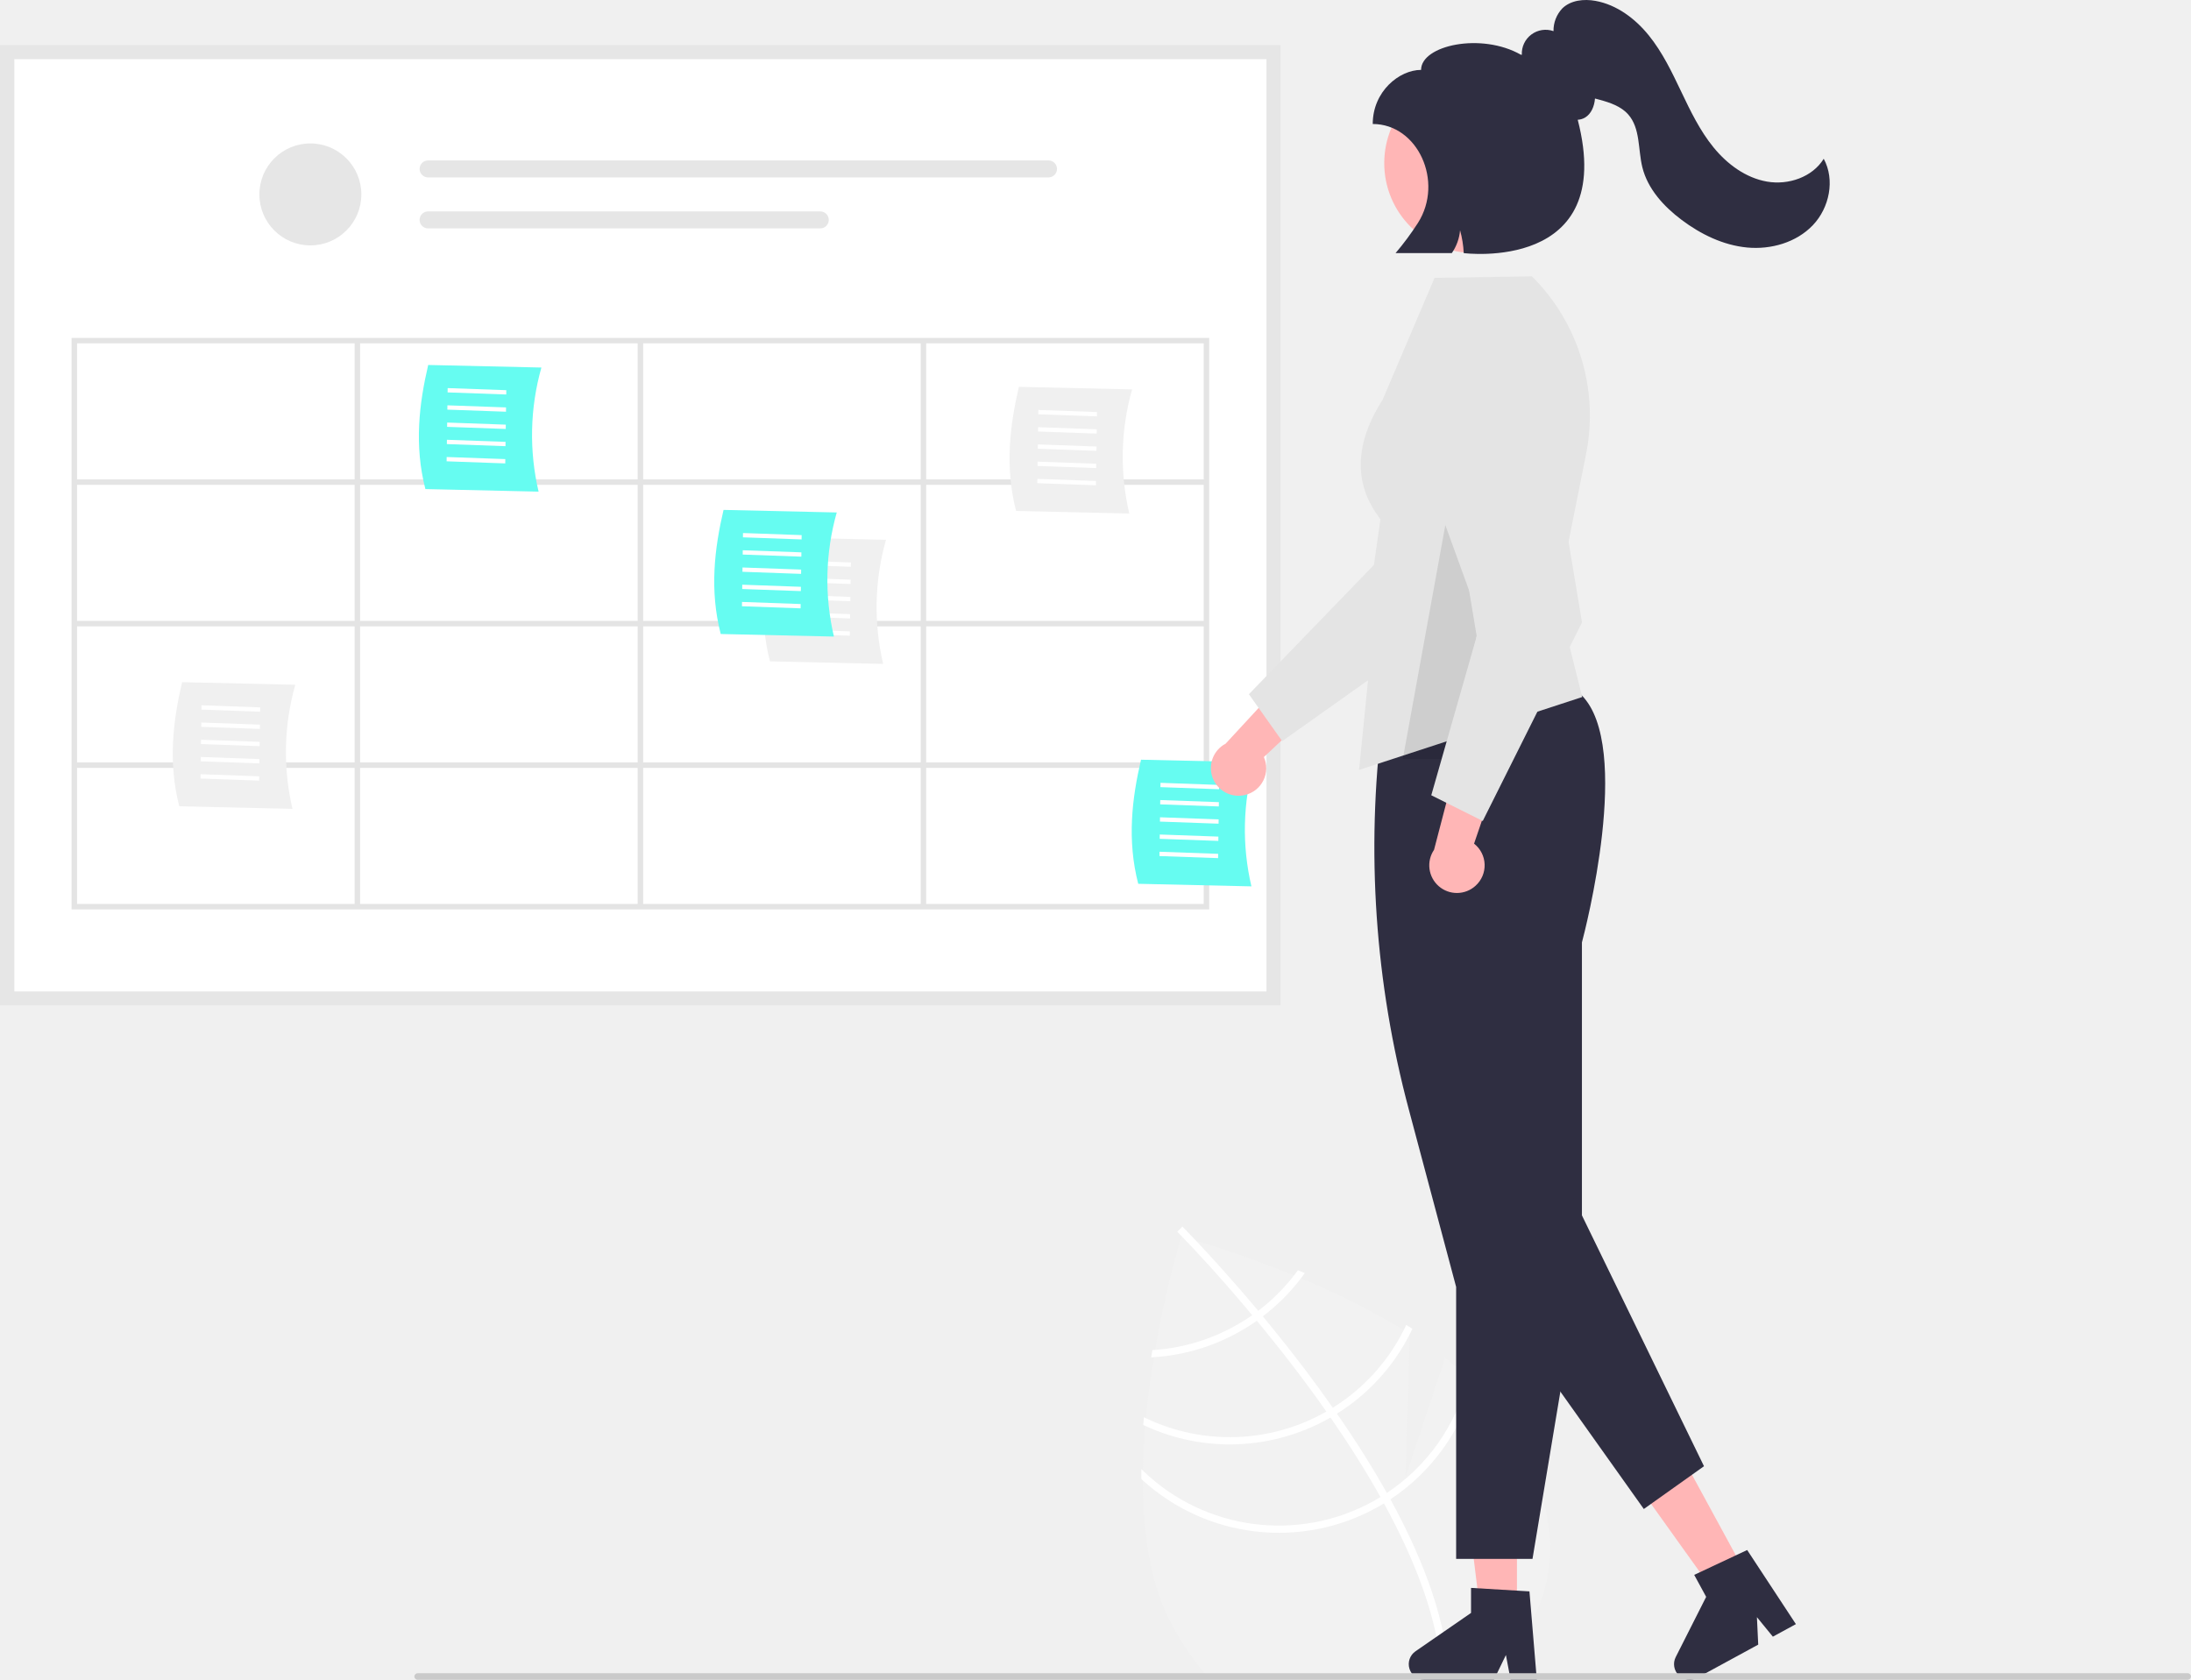
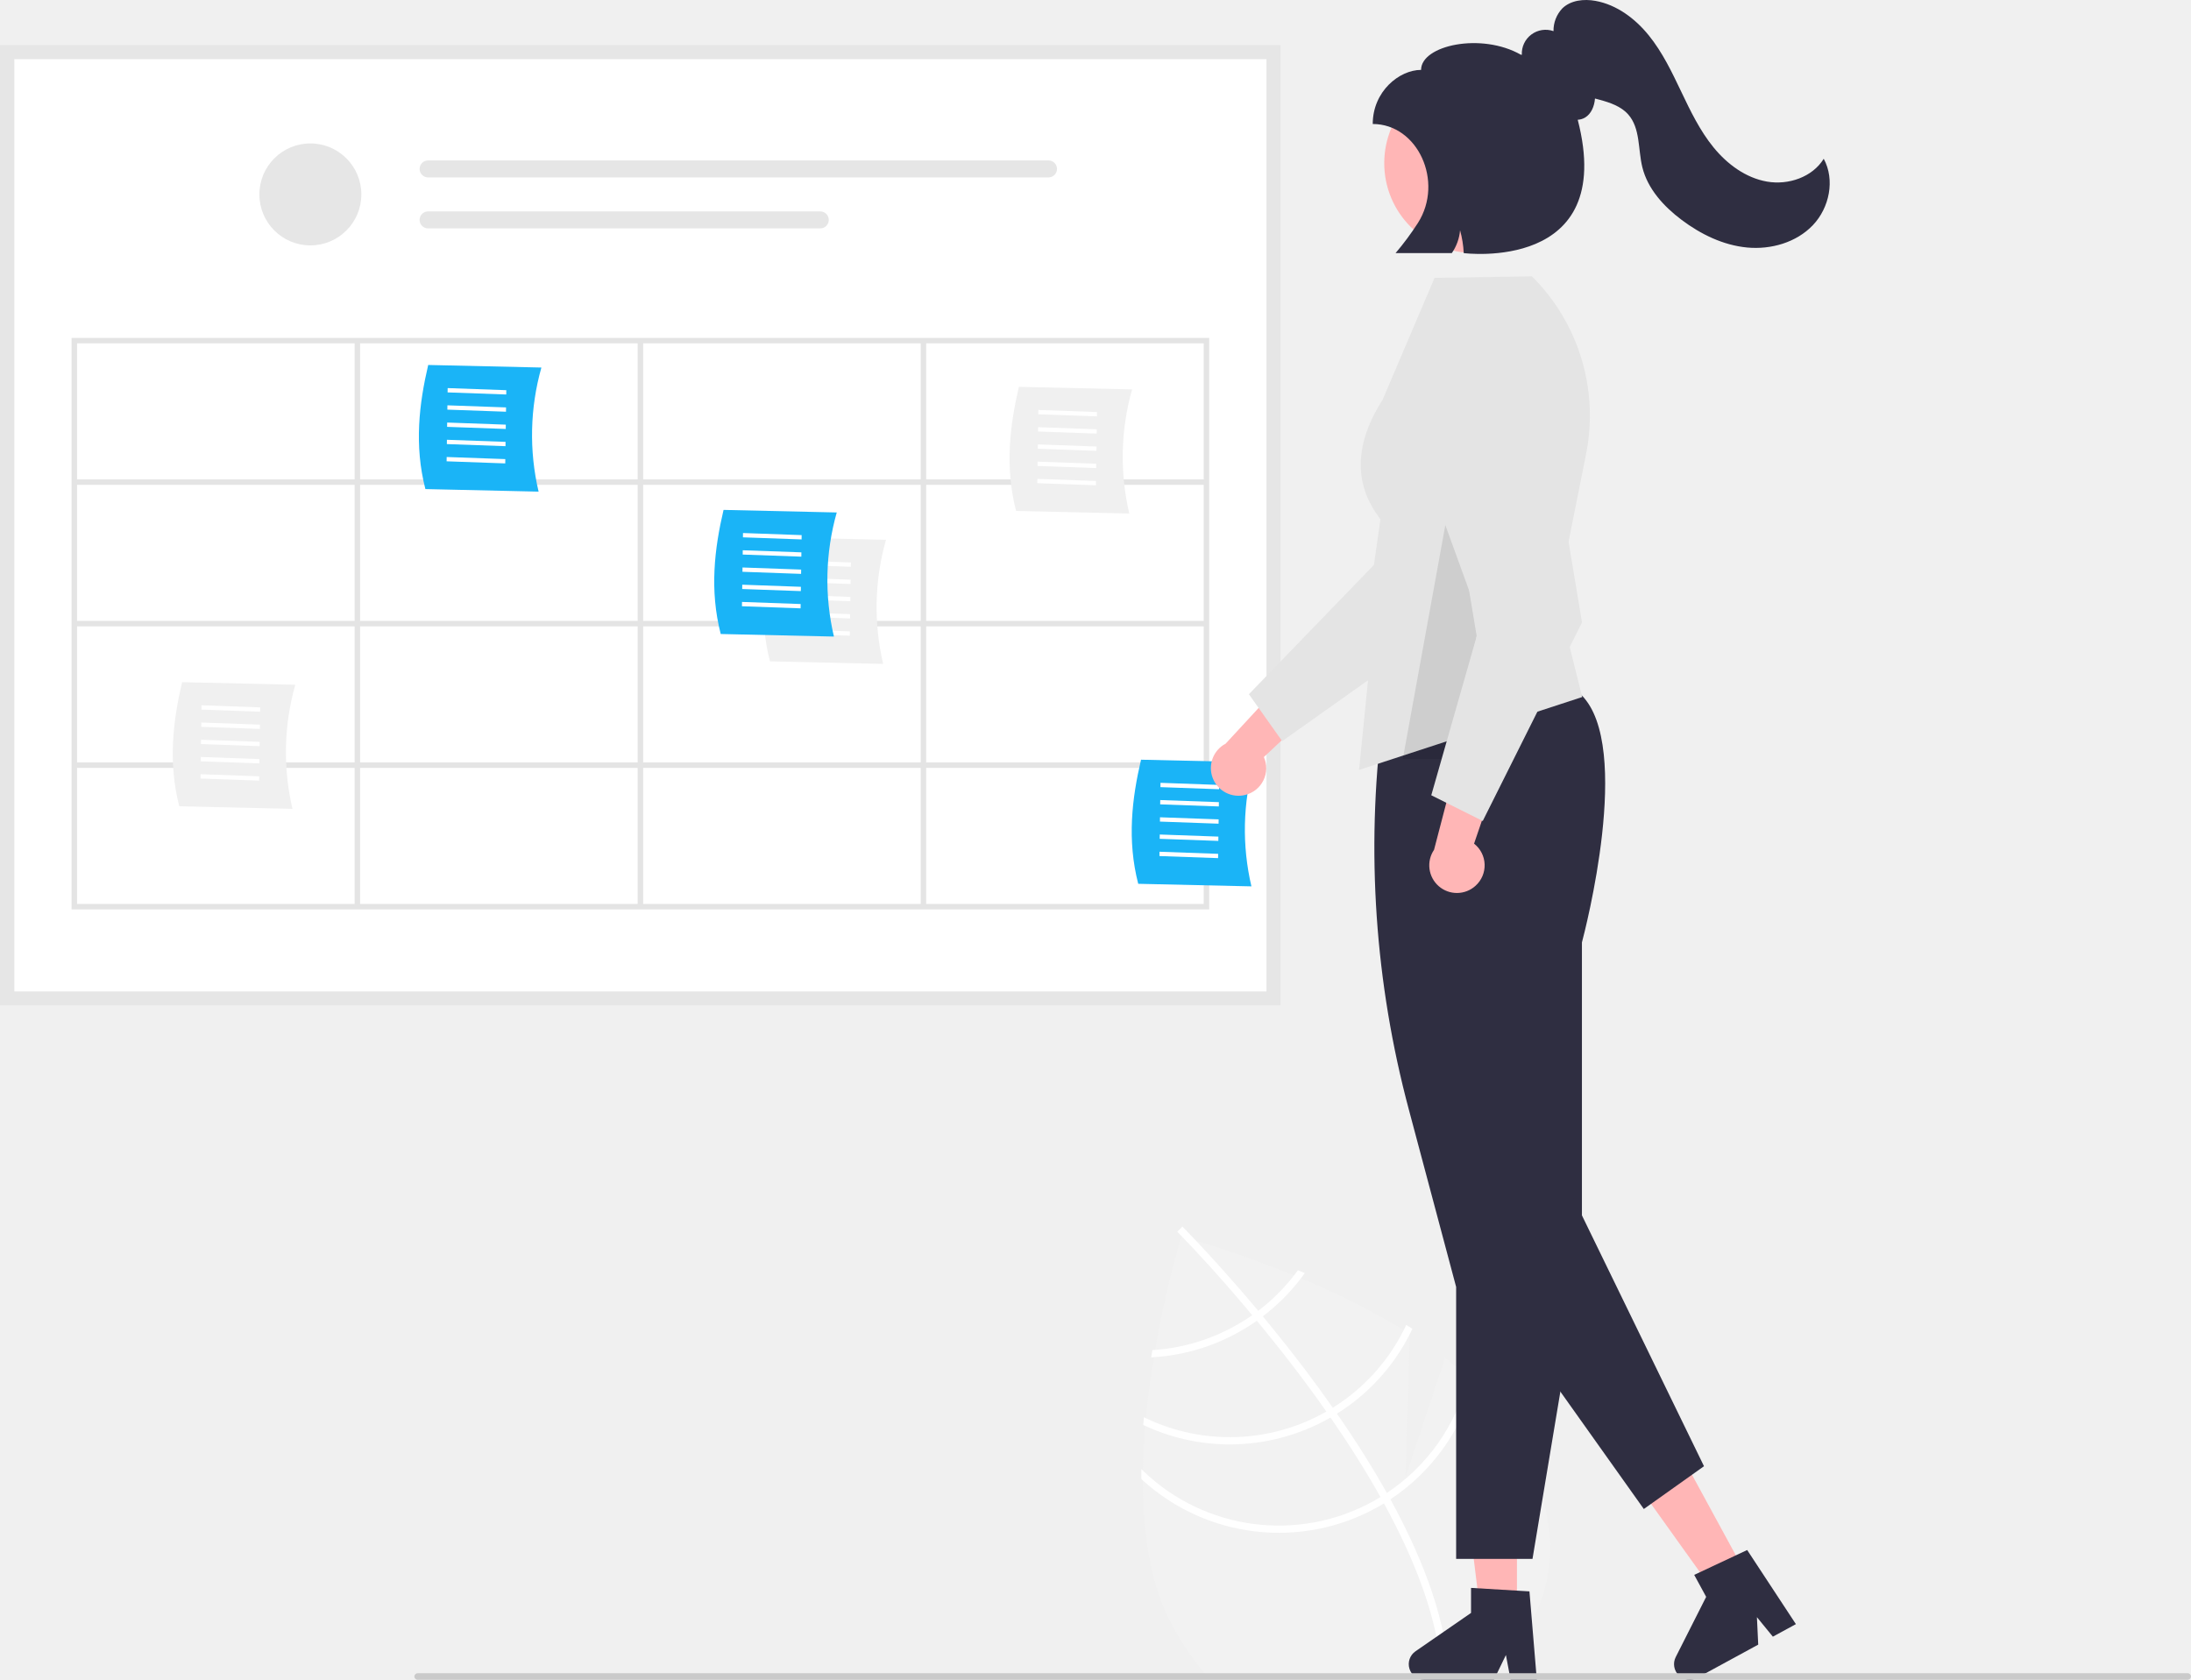
<svg xmlns="http://www.w3.org/2000/svg" data-name="Layer 1" width="801.197" height="614.273" viewBox="0 0 801.197 614.273">
  <path d="M743.174,755.175c-.781.666-1.587,1.316-2.401,1.957H641.901c-.567-.642-1.135-1.291-1.694-1.957a109.348,109.348,0,0,1-11.999-17.641c-8.117-14.623-10.914-33.793-10.914-53.318,0-1.193.008-2.385.033-3.578.091-5.477.395-10.963.847-16.358.082-.938.165-1.867.255-2.796.732-7.739,1.76-15.272,2.928-22.312.148-.896.296-1.785.452-2.665a365.995,365.995,0,0,1,9.557-41.425s.132.033.386.099c.732.206,2.484.691,5.058,1.456,7.089,2.105,20.404,6.349,35.759,12.657.839.337,1.686.691,2.541,1.053A283.267,283.267,0,0,1,712.728,629.237c.749.452,1.489.913,2.229,1.373v.066l-1.62,52.446,14.475-43.662q4.429,3.368,8.463,6.982c.74.658,1.48,1.332,2.196,2.031a81.027,81.027,0,0,1,15.461,19.286C775.586,706.8,766.498,735.502,743.174,755.175Z" transform="translate(-199.4014 -142.8637)" fill="#f2f2f2" />
  <path d="M729.234,757.132h-2.632c-.016-.65-.041-1.299-.082-1.957-1.061-19.73-9.523-41.516-21.046-62.545-.411-.765-.83-1.546-1.275-2.311-5.593-10.001-11.827-19.787-18.266-29.089-.494-.724-1.004-1.456-1.514-2.179-8.57-12.229-17.419-23.546-25.413-33.209-.559-.691-1.135-1.365-1.702-2.031-11.851-14.211-21.63-24.566-25.553-28.629-.584-.6-1.036-1.061-1.348-1.382-.288-.313-.461-.477-.494-.51l.921-.921.008-.025.938-.921c.033.041.6.584,1.603,1.628.847.864,2.007,2.072,3.43,3.586,4.967,5.264,13.183,14.22,22.691,25.577.551.658,1.118,1.341,1.686,2.023,6.489,7.838,13.521,16.72,20.487,26.268q2.627,3.602,5.099,7.147c.518.724,1.028,1.447,1.521,2.171q10.449,15.075,18.25,28.999l1.299,2.327c13.258,24.179,20.396,45.595,21.318,64.026C729.193,755.832,729.218,756.482,729.234,757.132Z" transform="translate(-199.4014 -142.8637)" fill="#fff" />
  <path d="M674.017,607.369c-.469.65-.946,1.291-1.447,1.925a70.242,70.242,0,0,1-13.068,12.92c-.716.526-1.448,1.069-2.196,1.595a72.04,72.04,0,0,1-6.333,3.948,70.825,70.825,0,0,1-29.163,8.751c-.329.033-.666.058-.995.074-.148.88-.288,1.76-.444,2.656.329-.016.658-.033.987-.066a73.306,73.306,0,0,0,30.898-9.104,75.178,75.178,0,0,0,6.752-4.227c.74-.518,1.464-1.061,2.179-1.604a73.267,73.267,0,0,0,13.924-13.891c.477-.633.946-1.275,1.406-1.916C675.662,608.068,674.831,607.714,674.017,607.369Z" transform="translate(-199.4014 -142.8637)" fill="#fff" />
  <path d="M713.625,627.378c-.288.625-.592,1.242-.897,1.859a70.842,70.842,0,0,1-25.955,28.415c-.773.485-1.554.954-2.352,1.398-.239.14-.493.288-.732.419a71.278,71.278,0,0,1-65.259,2.015c-.247-.115-.485-.23-.724-.345-.09.938-.173,1.875-.238,2.821.23.107.469.222.707.321a73.88,73.88,0,0,0,66.789-2.5c.329-.181.65-.362.971-.551.798-.461,1.587-.929,2.36-1.406a73.401,73.401,0,0,0,26.663-29.147c.321-.617.625-1.242.921-1.875C715.13,628.324,714.381,627.847,713.625,627.378Z" transform="translate(-199.4014 -142.8637)" fill="#fff" />
  <path d="M736.71,644.575c-.14.625-.28,1.25-.436,1.867a71.08,71.08,0,0,1-29.73,42.379c-.765.518-1.554,1.012-2.344,1.497-.847.51-1.694,1.02-2.566,1.497a71.459,71.459,0,0,1-84.307-11.177c-.189-.173-.37-.354-.551-.535,0,1.225-.008,2.434.008,3.652.164.156.337.313.51.461a74.083,74.083,0,0,0,85.623,9.91c.872-.477,1.727-.97,2.558-1.497.806-.477,1.587-.971,2.368-1.48a73.808,73.808,0,0,0,30.627-42.675c.156-.592.312-1.184.452-1.785C738.207,645.965,737.459,645.282,736.71,644.575Z" transform="translate(-199.4014 -142.8637)" fill="#fff" />
  <path d="M667.757,510.652H199.401v-351.389H667.757Z" transform="translate(-199.4014 -142.8637)" fill="#fff" />
  <circle cx="113.491" cy="71.094" r="18.643" fill="#e6e6e6" />
  <path d="M355.949,201.529a3.107,3.107,0,0,0,0,6.214H582.808a3.107,3.107,0,0,0,0-6.214Z" transform="translate(-199.4014 -142.8637)" fill="#e6e6e6" />
  <path d="M355.949,220.172a3.107,3.107,0,1,0-.013,6.214H499.358a3.107,3.107,0,1,0,0-6.214Z" transform="translate(-199.4014 -142.8637)" fill="#e6e6e6" />
  <path d="M667.757,510.652H199.401v-351.389H667.757Zm-463.113-5.242H662.515V164.505H204.643Z" transform="translate(-199.4014 -142.8637)" fill="#e6e6e6" />
  <path d="M225.579,266.422v209h416v-209Zm414,51.75h-101.5v-49.75h101.5Zm-205,0v-49.75h101.5v49.75Zm101.5,2v49.75h-101.5v-49.75Zm-103.5-2h-101.5v-49.75h101.5Zm0,2v49.75h-101.5v-49.75Zm-103.5,49.75h-101.5v-49.75h101.5Zm0,2v49.75h-101.5v-49.75Zm2,0h101.5v49.75h-101.5Zm101.5,51.75v49.75h-101.5v-49.75Zm2,0h101.5v49.75h-101.5Zm0-2v-49.75h101.5v49.75Zm103.5-49.75h101.5v49.75h-101.5Zm0-2v-49.75h101.5v49.75Zm-209-101.5v49.75h-101.5v-49.75Zm-101.5,155.25h101.5v49.75h-101.5Zm310.5,49.75v-49.75h101.5v49.75Z" transform="translate(-199.4014 -142.8637)" fill="#e4e4e4" />
-   <path d="M396.351,322.649l-41.393-.937c-4.14-16.039-2.276-31.31,1.028-45.382l41.393.937A90.629,90.629,0,0,0,396.351,322.649Z" transform="translate(-199.4014 -142.8637)" fill="#66fcf1" />
+   <path d="M396.351,322.649l-41.393-.937c-4.14-16.039-2.276-31.31,1.028-45.382l41.393.937A90.629,90.629,0,0,0,396.351,322.649Z" transform="translate(-199.4014 -142.8637)" fill="#1ab4f7" />
  <polygon points="163.676 143.496 163.698 141.921 185.143 142.687 185.12 144.262 163.676 143.496" fill="#fff" />
  <polygon points="163.586 149.796 163.608 148.221 185.052 148.988 185.03 150.563 163.586 149.796" fill="#fff" />
  <polygon points="163.495 156.096 163.518 154.521 184.962 155.288 184.94 156.863 163.495 156.096" fill="#fff" />
  <polygon points="163.405 162.396 163.427 160.821 184.872 161.588 184.849 163.163 163.405 162.396" fill="#fff" />
  <polygon points="163.315 168.696 163.337 167.121 184.782 167.888 184.759 169.463 163.315 168.696" fill="#fff" />
  <path d="M306.351,438.649l-41.393-.937c-4.14-16.039-2.276-31.31,1.028-45.382l41.393.937A90.629,90.629,0,0,0,306.351,438.649Z" transform="translate(-199.4014 -142.8637)" fill="#f0f0f0" />
  <polygon points="73.676 259.496 73.698 257.921 95.143 258.687 95.12 260.262 73.676 259.496" fill="#fff" />
  <polygon points="73.586 265.796 73.608 264.221 95.052 264.988 95.03 266.563 73.586 265.796" fill="#fff" />
  <polygon points="73.495 272.096 73.518 270.521 94.962 271.288 94.94 272.863 73.495 272.096" fill="#fff" />
  <polygon points="73.405 278.396 73.427 276.821 94.872 277.588 94.849 279.163 73.405 278.396" fill="#fff" />
  <polygon points="73.315 284.696 73.337 283.121 94.782 283.888 94.759 285.463 73.315 284.696" fill="#fff" />
  <path d="M522.351,385.649l-41.393-.937c-4.14-16.039-2.276-31.31,1.028-45.382l41.393.937A90.629,90.629,0,0,0,522.351,385.649Z" transform="translate(-199.4014 -142.8637)" fill="#f0f0f0" />
  <polygon points="289.676 206.496 289.698 204.921 311.143 205.687 311.12 207.262 289.676 206.496" fill="#fff" />
  <polygon points="289.586 212.796 289.608 211.221 311.052 211.988 311.03 213.563 289.586 212.796" fill="#fff" />
  <polygon points="289.495 219.096 289.518 217.521 310.962 218.288 310.94 219.863 289.495 219.096" fill="#fff" />
  <polygon points="289.405 225.396 289.427 223.821 310.872 224.588 310.849 226.163 289.405 225.396" fill="#fff" />
  <polygon points="289.315 231.696 289.337 230.121 310.782 230.888 310.759 232.463 289.315 231.696" fill="#fff" />
-   <path d="M504.351,375.649l-41.393-.937c-4.14-16.039-2.276-31.31,1.028-45.382l41.393.937A90.629,90.629,0,0,0,504.351,375.649Z" transform="translate(-199.4014 -142.8637)" fill="#66fcf1" />
+   <path d="M504.351,375.649l-41.393-.937c-4.14-16.039-2.276-31.31,1.028-45.382l41.393.937A90.629,90.629,0,0,0,504.351,375.649Z" transform="translate(-199.4014 -142.8637)" fill="#1ab4f7" />
  <polygon points="271.676 196.496 271.698 194.921 293.143 195.687 293.12 197.262 271.676 196.496" fill="#fff" />
  <polygon points="271.586 202.796 271.608 201.221 293.052 201.988 293.03 203.563 271.586 202.796" fill="#fff" />
  <polygon points="271.495 209.096 271.518 207.521 292.962 208.288 292.94 209.863 271.495 209.096" fill="#fff" />
  <polygon points="271.405 215.396 271.427 213.821 292.872 214.588 292.849 216.163 271.405 215.396" fill="#fff" />
  <polygon points="271.315 221.696 271.337 220.121 292.782 220.888 292.759 222.463 271.315 221.696" fill="#fff" />
-   <path d="M657.017,466.999l-41.393-.937c-4.14-16.039-2.276-31.31,1.028-45.382l41.393.937A90.629,90.629,0,0,0,657.017,466.999Z" transform="translate(-199.4014 -142.8637)" fill="#66fcf1" />
+   <path d="M657.017,466.999l-41.393-.937c-4.14-16.039-2.276-31.31,1.028-45.382l41.393.937A90.629,90.629,0,0,0,657.017,466.999Z" transform="translate(-199.4014 -142.8637)" fill="#1ab4f7" />
  <polygon points="424.342 287.845 424.365 286.27 445.809 287.037 445.786 288.612 424.342 287.845" fill="#fff" />
  <polygon points="424.252 294.145 424.274 292.57 445.719 293.337 445.696 294.912 424.252 294.145" fill="#fff" />
  <polygon points="424.161 300.446 424.184 298.871 445.628 299.637 445.606 301.212 424.161 300.446" fill="#fff" />
  <polygon points="424.071 306.746 424.094 305.171 445.538 305.937 445.515 307.512 424.071 306.746" fill="#fff" />
  <polygon points="423.981 313.046 424.003 311.471 445.448 312.238 445.425 313.813 423.981 313.046" fill="#fff" />
  <path d="M612.351,330.649l-41.393-.937c-4.14-16.039-2.276-31.31,1.028-45.382l41.393.937A90.629,90.629,0,0,0,612.351,330.649Z" transform="translate(-199.4014 -142.8637)" fill="#f0f0f0" />
  <polygon points="379.676 151.496 379.698 149.921 401.143 150.687 401.12 152.262 379.676 151.496" fill="#fff" />
  <polygon points="379.586 157.796 379.608 156.221 401.052 156.988 401.03 158.563 379.586 157.796" fill="#fff" />
  <polygon points="379.495 164.096 379.518 162.521 400.962 163.288 400.94 164.863 379.495 164.096" fill="#fff" />
  <polygon points="379.405 170.396 379.427 168.821 400.872 169.588 400.849 171.163 379.405 170.396" fill="#fff" />
  <polygon points="379.315 176.696 379.337 175.121 400.782 175.888 400.759 177.463 379.315 176.696" fill="#fff" />
  <path d="M654.785,433.554a10.056,10.056,0,0,0,6.786-13.846L687.67,395.299l-18.056-4.339-22.016,23.845a10.11,10.11,0,0,0,7.186,18.75Z" transform="translate(-199.4014 -142.8637)" fill="#ffb6b6" />
  <path d="M668.267,413.892l-12.172-17.161,45.718-47.287,10.616-74.536a25.353,25.353,0,0,1,33.196-20.45h0a25.38,25.38,0,0,1,15.927,32.122l-27.085,80.358Z" transform="translate(-199.4014 -142.8637)" fill="#e4e4e4" />
  <polygon points="554.708 588.617 541.196 588.616 534.768 536.499 554.711 536.5 554.708 588.617" fill="#ffb6b6" />
  <path d="M761.378,757.136h-9.588l-1.711-9.052-4.383,9.052h-25.429a5.716,5.716,0,0,1-3.248-10.42l20.307-14.025v-9.151l21.359,1.275Z" transform="translate(-199.4014 -142.8637)" fill="#2f2e41" />
  <polygon points="638.069 574.867 626.2 581.325 595.643 538.619 613.16 529.088 638.069 574.867" fill="#ffb6b6" />
  <path d="M856.117,736.792l-8.422,4.583-5.83-7.133.477,10.046-22.336,12.154a5.716,5.716,0,0,1-7.834-7.6l11.134-22.025-4.374-8.038,19.371-9.089Z" transform="translate(-199.4014 -142.8637)" fill="#2f2e41" />
  <path d="M759.802,712.922H731.878V613.487l-17.287-64.826a371.106,371.106,0,0,1-9.709-142.301l.024-.195.15-.126c.444-.373,44.689-36.957,72.675-8.971,18.864,18.864,1.138,86.696.146,90.419V604.422Z" transform="translate(-199.4014 -142.8637)" fill="#2f2e41" />
  <path d="M696.378,424.422l9-90c-1.169-2.454-18-18-.402-45.333l19.008-44.618,35.597-.553.15.15a71.703,71.703,0,0,1,19.648,64.894l-10.489,52.447,9.088,36.354Z" transform="translate(-199.4014 -142.8637)" fill="#e4e4e4" />
  <polygon points="543.742 471.137 601.106 551.824 623.111 536.179 575.202 437.728 543.742 471.137" fill="#2f2e41" />
  <circle cx="539.056" cy="59.668" r="32.87" fill="#ffb6b6" />
  <polygon points="530.977 178.558 539.977 232.558 530.977 277.558 512.977 277.558 521.159 232.558 530.977 178.558" opacity="0.1" />
  <path d="M738.965,466.787a10.056,10.056,0,0,0-.532-15.41l11.532-33.823-17.972,4.673-8.196,31.402A10.11,10.11,0,0,0,738.965,466.787Z" transform="translate(-199.4014 -142.8637)" fill="#ffb6b6" />
  <path d="M741.602,443.093l-18.818-9.409L740.853,370.44l-25.729-70.755a25.353,25.353,0,0,1,19.658-33.671h0A25.38,25.38,0,0,1,763.957,286.854l13.941,83.646Z" transform="translate(-199.4014 -142.8637)" fill="#e4e4e4" />
  <path d="M1000.599,755.942a1.187,1.187,0,0,1-1.19,1.19h-647.29a1.19,1.19,0,1,1,0-2.38h647.29A1.193,1.193,0,0,1,1000.599,755.942Z" transform="translate(-199.4014 -142.8637)" fill="#cacaca" />
  <path d="M866.296,200.925c-4.147,6.732-12.931,9.7-20.722,8.352-7.791-1.348-14.561-6.377-19.562-12.501-5-6.125-8.459-13.335-11.863-20.471-3.404-7.137-6.847-14.352-11.822-20.497-4.975-6.145-11.71-11.213-19.49-12.624-4.234-.768-9.03-.261-12.119,2.734a11.802,11.802,0,0,0-3.238,8.331,8.703,8.703,0,0,0-11.582,8.637c-.115-.002-.229-.01-.344-.01-14.496-8.242-36.499-3.454-36.499,5.546-7.954,0-17.676,7.855-17.676,19.784v0c16.448,0,26.128,21.075,16.526,36.186a103.288,103.288,0,0,1-8.18,11.031H730.293a17.137,17.137,0,0,0,3.018-8.371,38.504,38.504,0,0,1,1.346,8.371s56.185,7.24,41.683-48.763a5.868,5.868,0,0,0,2.718-.824c2.19-1.32,3.382-4.111,3.591-6.943q.813.217,1.621.434c3.866,1.044,7.881,2.396,10.534,5.394,4.484,5.068,3.541,12.761,5.169,19.329,1.964,7.921,7.838,14.328,14.364,19.228,7.011,5.265,15.201,9.265,23.93,10.096,8.729.83,18.017-1.824,24.065-8.172S870.487,208.626,866.296,200.925Z" transform="translate(-199.4014 -142.8637)" fill="#2f2e41" />
</svg>
